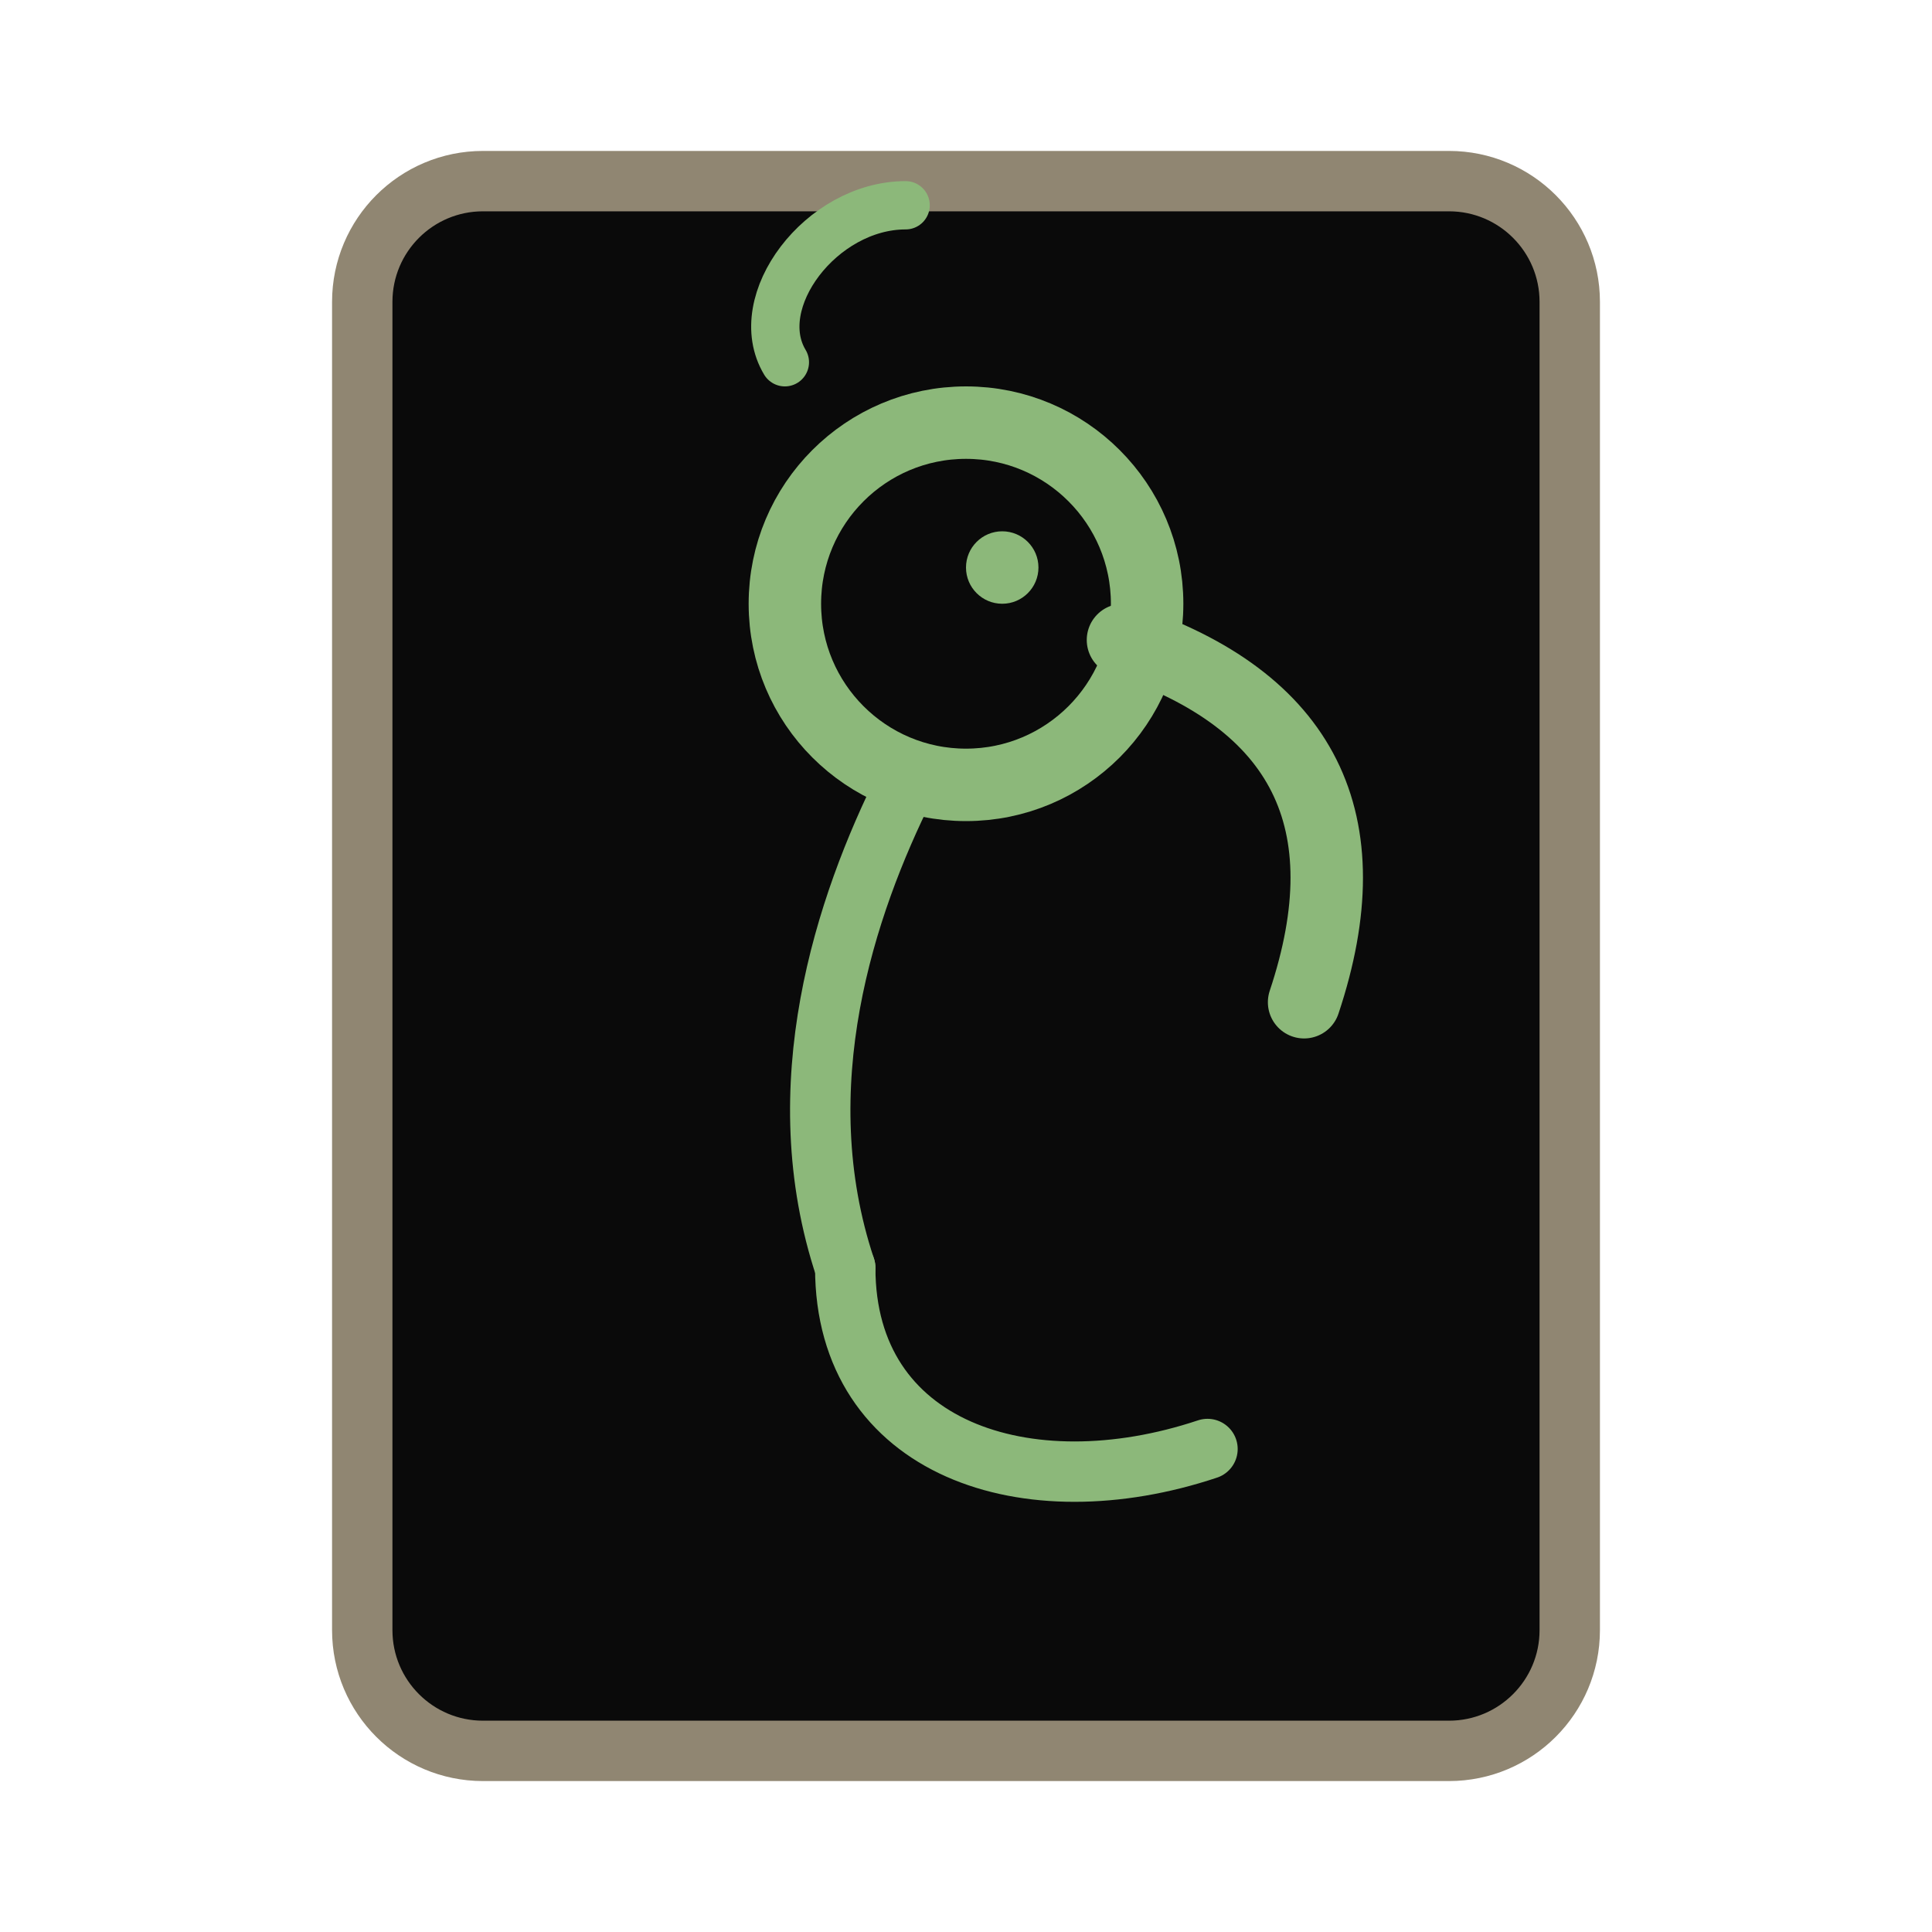
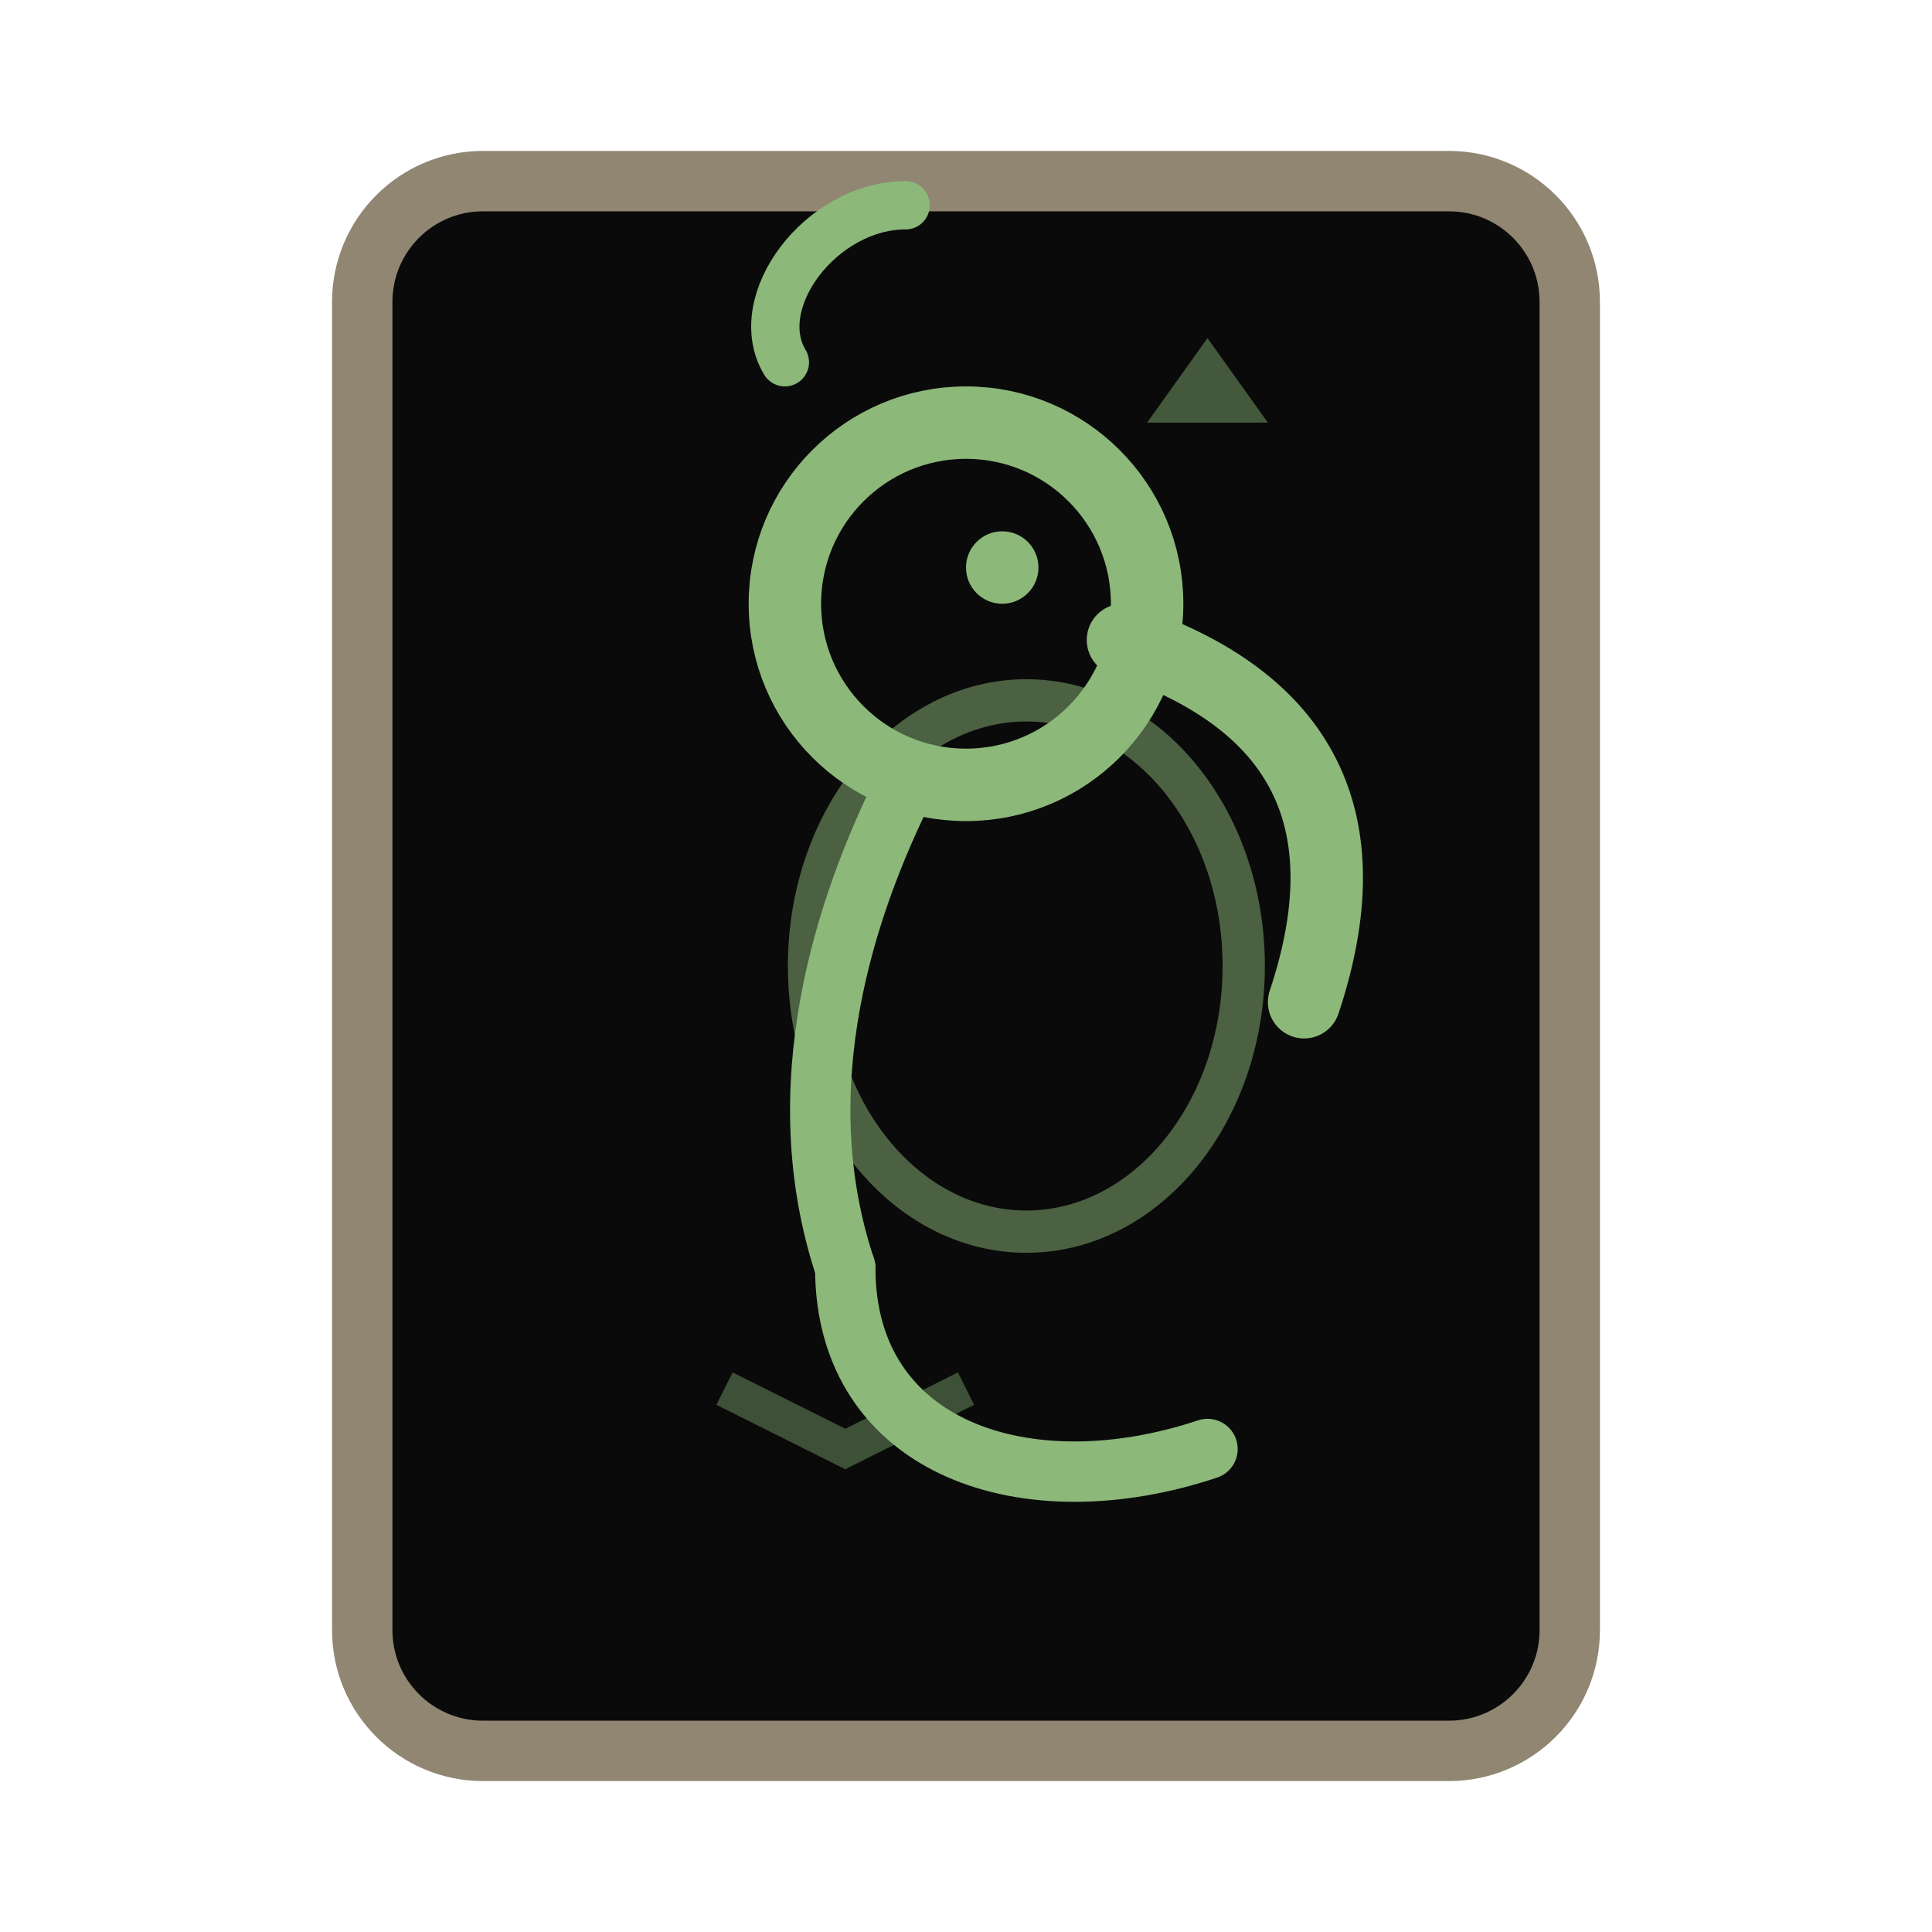
<svg xmlns="http://www.w3.org/2000/svg" viewBox="0 0 16 16">
  <rect x="3" y="1.5" width="10" height="13" rx="1" fill="#0A0A0A" stroke="#908672" stroke-width="0.5" />
  <circle cx="8" cy="5" r="1.5" fill="none" stroke="#8CB87A" stroke-width="0.6" />
  <circle cx="8.3" cy="4.7" r="0.3" fill="#8CB87A" />
  <path d="M9.3 5.3c1.5.5 2 1.5 1.5 3" fill="none" stroke="#8CB87A" stroke-width="0.6" stroke-linecap="round" />
  <path d="M7.5 6.5c-.5 1-1 2.5-.5 4" fill="none" stroke="#8CB87A" stroke-width="0.5" stroke-linecap="round" />
  <path d="M7 10.5c0 1.5 1.5 2 3 1.5" fill="none" stroke="#8CB87A" stroke-width="0.5" stroke-linecap="round" />
  <path d="M6.5 3c-.3-.5.3-1.3 1-1.3" fill="none" stroke="#8CB87A" stroke-width="0.4" stroke-linecap="round" />
+   <ellipse cx="8.5" cy="8" rx="1.8" ry="2.2" fill="none" stroke="#8CB87A" stroke-width="0.35" opacity="0.5" />
+   <polygon points="9.5,3.5 10,2.8 10.5,3.5" fill="#8CB87A" opacity="0.45" />
+   <polyline points="6,11.5 7,12 8,11.5" fill="none" stroke="#8CB87A" stroke-width="0.3" opacity="0.4" />
</svg>
